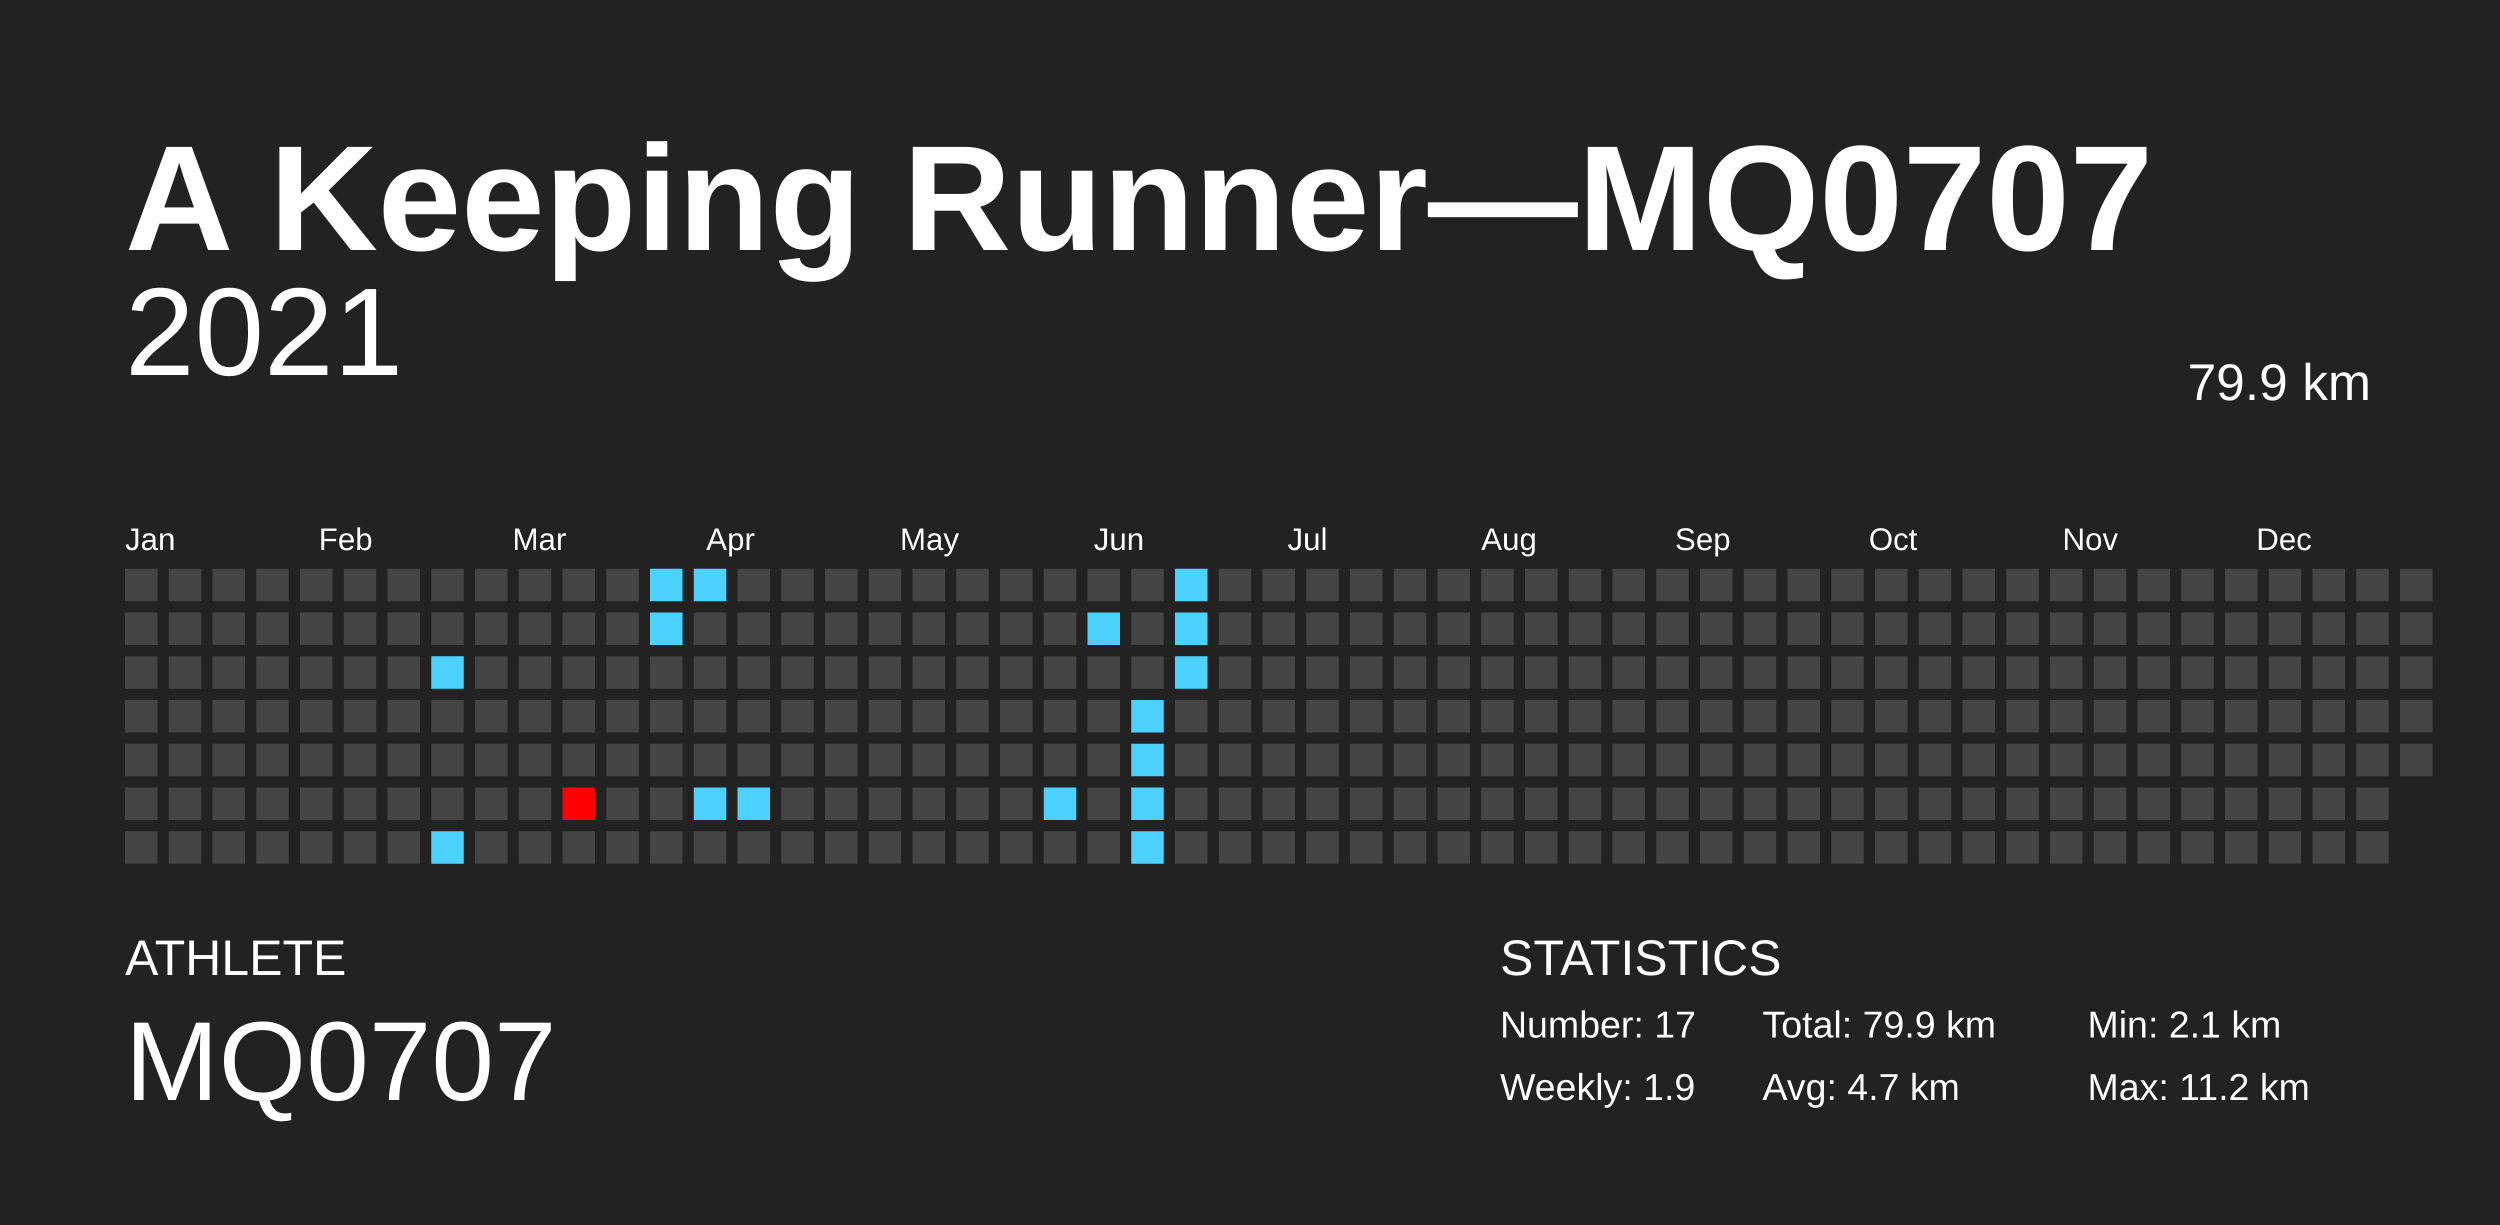
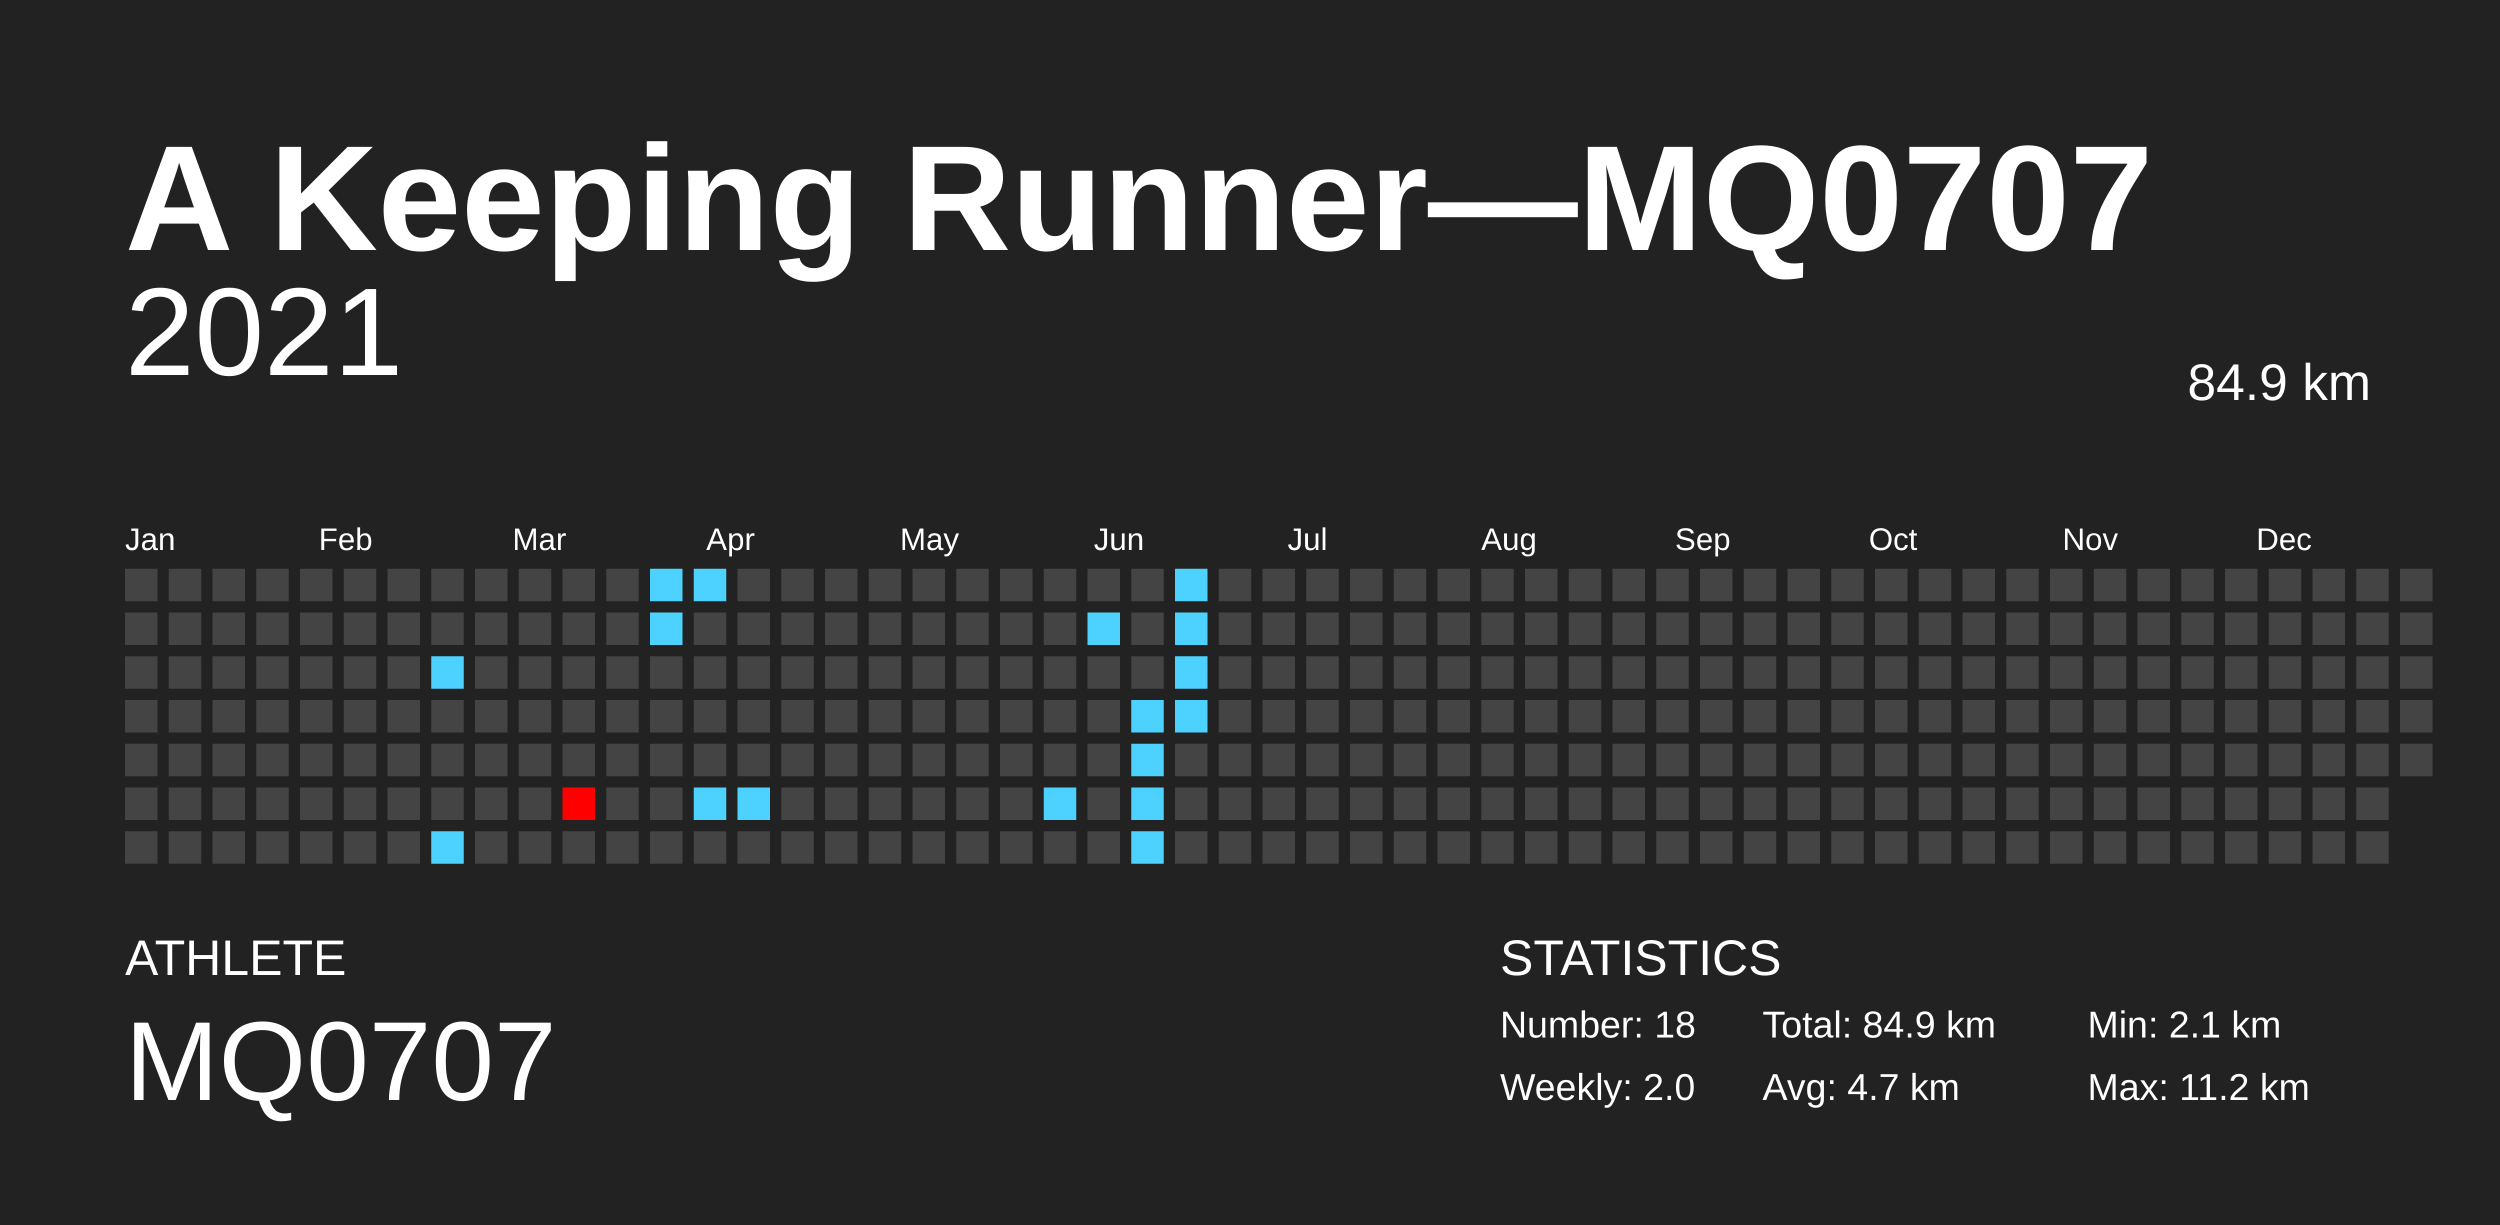
<svg xmlns="http://www.w3.org/2000/svg" baseProfile="full" height="98mm" version="1.1" viewBox="0,0,200,98" width="200mm">
  <defs />
  <rect fill="#222222" height="98" width="200" x="0" y="0" />
  <text fill="#FFFFFF" style="font-size:12px; font-family:Arial; font-weight:bold;" x="10" y="20">A Keeping Runner—MQ0707</text>
  <text fill="#FFFFFF" style="font-size:4px; font-family:Arial" x="10" y="78">ATHLETE</text>
  <text fill="#FFFFFF" style="font-size:9px; font-family:Arial" x="10" y="88">MQ0707</text>
  <text fill="#FFFFFF" style="font-size:4px; font-family:Arial" x="120" y="78">STATISTICS</text>
-   <text fill="#FFFFFF" style="font-size:3px; font-family:Arial" x="120" y="83">Number: 17</text>
-   <text fill="#FFFFFF" style="font-size:3px; font-family:Arial" x="120" y="88">Weekly: 1.9</text>
-   <text fill="#FFFFFF" style="font-size:3px; font-family:Arial" x="141" y="83">Total: 79.9 km</text>
+   <text fill="#FFFFFF" style="font-size:3px; font-family:Arial" x="120" y="83">Number: 18</text>
+   <text fill="#FFFFFF" style="font-size:3px; font-family:Arial" x="120" y="88">Weekly: 2.0</text>
+   <text fill="#FFFFFF" style="font-size:3px; font-family:Arial" x="141" y="83">Total: 84.9 km</text>
  <text fill="#FFFFFF" style="font-size:3px; font-family:Arial" x="141" y="88">Avg: 4.7 km</text>
  <text fill="#FFFFFF" style="font-size:3px; font-family:Arial" x="167" y="83">Min: 2.1 km</text>
  <text fill="#FFFFFF" style="font-size:3px; font-family:Arial" x="167" y="88">Max: 11.2 km</text>
  <text alignment-baseline="hanging" fill="#FFFFFF" style="font-size:10.0px; font-family:Arial;" x="10" y="30">2021</text>
-   <text alignment-baseline="hanging" fill="#FFFFFF" style="font-size:4.125px; font-family:Arial;" x="175" y="32">79.9 km</text>
+   <text alignment-baseline="hanging" fill="#FFFFFF" style="font-size:4.125px; font-family:Arial;" x="175" y="32">84.9 km</text>
  <text fill="#FFFFFF" style="font-size:2.5px; font-family:Arial" x="10.0" y="44">Jan</text>
  <text fill="#FFFFFF" style="font-size:2.5px; font-family:Arial" x="25.5" y="44">Feb</text>
  <text fill="#FFFFFF" style="font-size:2.5px; font-family:Arial" x="41.0" y="44">Mar</text>
  <text fill="#FFFFFF" style="font-size:2.5px; font-family:Arial" x="56.5" y="44">Apr</text>
  <text fill="#FFFFFF" style="font-size:2.5px; font-family:Arial" x="72.0" y="44">May</text>
  <text fill="#FFFFFF" style="font-size:2.5px; font-family:Arial" x="87.5" y="44">Jun</text>
  <text fill="#FFFFFF" style="font-size:2.5px; font-family:Arial" x="103.0" y="44">Jul</text>
  <text fill="#FFFFFF" style="font-size:2.5px; font-family:Arial" x="118.5" y="44">Aug</text>
  <text fill="#FFFFFF" style="font-size:2.5px; font-family:Arial" x="134.0" y="44">Sep</text>
  <text fill="#FFFFFF" style="font-size:2.5px; font-family:Arial" x="149.5" y="44">Oct</text>
  <text fill="#FFFFFF" style="font-size:2.5px; font-family:Arial" x="165.0" y="44">Nov</text>
  <text fill="#FFFFFF" style="font-size:2.5px; font-family:Arial" x="180.5" y="44">Dec</text>
  <rect fill="#444444" height="2.6" width="2.6" x="10.0" y="45.5" />
  <rect fill="#444444" height="2.6" width="2.6" x="10.0" y="49.0" />
  <rect fill="#444444" height="2.6" width="2.6" x="10.0" y="52.5" />
  <rect fill="#444444" height="2.6" width="2.6" x="10.0" y="56.0" />
  <rect fill="#444444" height="2.6" width="2.6" x="10.0" y="59.5" />
  <rect fill="#444444" height="2.6" width="2.6" x="10.0" y="63.0" />
  <rect fill="#444444" height="2.6" width="2.6" x="10.0" y="66.5" />
  <rect fill="#444444" height="2.6" width="2.6" x="13.5" y="45.5" />
  <rect fill="#444444" height="2.6" width="2.6" x="13.5" y="49.0" />
  <rect fill="#444444" height="2.6" width="2.6" x="13.5" y="52.5" />
  <rect fill="#444444" height="2.6" width="2.6" x="13.5" y="56.0" />
  <rect fill="#444444" height="2.6" width="2.6" x="13.5" y="59.5" />
  <rect fill="#444444" height="2.6" width="2.6" x="13.5" y="63.0" />
  <rect fill="#444444" height="2.6" width="2.6" x="13.5" y="66.5" />
  <rect fill="#444444" height="2.6" width="2.6" x="17.0" y="45.5" />
  <rect fill="#444444" height="2.6" width="2.6" x="17.0" y="49.0" />
  <rect fill="#444444" height="2.6" width="2.6" x="17.0" y="52.5" />
  <rect fill="#444444" height="2.6" width="2.6" x="17.0" y="56.0" />
  <rect fill="#444444" height="2.6" width="2.6" x="17.0" y="59.5" />
  <rect fill="#444444" height="2.6" width="2.6" x="17.0" y="63.0" />
  <rect fill="#444444" height="2.6" width="2.6" x="17.0" y="66.5" />
  <rect fill="#444444" height="2.6" width="2.6" x="20.5" y="45.5" />
  <rect fill="#444444" height="2.6" width="2.6" x="20.5" y="49.0" />
  <rect fill="#444444" height="2.6" width="2.6" x="20.5" y="52.5" />
  <rect fill="#444444" height="2.6" width="2.6" x="20.5" y="56.0" />
  <rect fill="#444444" height="2.6" width="2.6" x="20.5" y="59.5" />
  <rect fill="#444444" height="2.6" width="2.6" x="20.5" y="63.0" />
  <rect fill="#444444" height="2.6" width="2.6" x="20.5" y="66.5" />
  <rect fill="#444444" height="2.6" width="2.6" x="24.0" y="45.5" />
  <rect fill="#444444" height="2.6" width="2.6" x="24.0" y="49.0" />
  <rect fill="#444444" height="2.6" width="2.6" x="24.0" y="52.5" />
  <rect fill="#444444" height="2.6" width="2.6" x="24.0" y="56.0" />
  <rect fill="#444444" height="2.6" width="2.6" x="24.0" y="59.5" />
  <rect fill="#444444" height="2.6" width="2.6" x="24.0" y="63.0" />
  <rect fill="#444444" height="2.6" width="2.6" x="24.0" y="66.5" />
  <rect fill="#444444" height="2.6" width="2.6" x="27.5" y="45.5" />
  <rect fill="#444444" height="2.6" width="2.6" x="27.5" y="49.0" />
  <rect fill="#444444" height="2.6" width="2.6" x="27.5" y="52.5" />
  <rect fill="#444444" height="2.6" width="2.6" x="27.5" y="56.0" />
  <rect fill="#444444" height="2.6" width="2.6" x="27.5" y="59.5" />
  <rect fill="#444444" height="2.6" width="2.6" x="27.5" y="63.0" />
  <rect fill="#444444" height="2.6" width="2.6" x="27.5" y="66.5" />
  <rect fill="#444444" height="2.6" width="2.6" x="31.0" y="45.5" />
  <rect fill="#444444" height="2.6" width="2.6" x="31.0" y="49.0" />
  <rect fill="#444444" height="2.6" width="2.6" x="31.0" y="52.5" />
  <rect fill="#444444" height="2.6" width="2.6" x="31.0" y="56.0" />
  <rect fill="#444444" height="2.6" width="2.6" x="31.0" y="59.5" />
  <rect fill="#444444" height="2.6" width="2.6" x="31.0" y="63.0" />
  <rect fill="#444444" height="2.6" width="2.6" x="31.0" y="66.5" />
  <rect fill="#444444" height="2.6" width="2.6" x="34.5" y="45.5" />
  <rect fill="#444444" height="2.6" width="2.6" x="34.5" y="49.0" />
  <rect fill="#4dd2ff" height="2.6" width="2.6" x="34.5" y="52.5" />
  <rect fill="#444444" height="2.6" width="2.6" x="34.5" y="56.0" />
  <rect fill="#444444" height="2.6" width="2.6" x="34.5" y="59.5" />
  <rect fill="#444444" height="2.6" width="2.6" x="34.5" y="63.0" />
  <rect fill="#4dd2ff" height="2.6" width="2.6" x="34.5" y="66.5" />
  <rect fill="#444444" height="2.6" width="2.6" x="38.0" y="45.5" />
  <rect fill="#444444" height="2.6" width="2.6" x="38.0" y="49.0" />
  <rect fill="#444444" height="2.6" width="2.6" x="38.0" y="52.5" />
  <rect fill="#444444" height="2.6" width="2.6" x="38.0" y="56.0" />
  <rect fill="#444444" height="2.6" width="2.6" x="38.0" y="59.5" />
  <rect fill="#444444" height="2.6" width="2.6" x="38.0" y="63.0" />
  <rect fill="#444444" height="2.6" width="2.6" x="38.0" y="66.5" />
  <rect fill="#444444" height="2.6" width="2.6" x="41.5" y="45.5" />
  <rect fill="#444444" height="2.6" width="2.6" x="41.5" y="49.0" />
  <rect fill="#444444" height="2.6" width="2.6" x="41.5" y="52.5" />
  <rect fill="#444444" height="2.6" width="2.6" x="41.5" y="56.0" />
  <rect fill="#444444" height="2.6" width="2.6" x="41.5" y="59.5" />
  <rect fill="#444444" height="2.6" width="2.6" x="41.5" y="63.0" />
  <rect fill="#444444" height="2.6" width="2.6" x="41.5" y="66.5" />
  <rect fill="#444444" height="2.6" width="2.6" x="45.0" y="45.5" />
  <rect fill="#444444" height="2.6" width="2.6" x="45.0" y="49.0" />
  <rect fill="#444444" height="2.6" width="2.6" x="45.0" y="52.5" />
  <rect fill="#444444" height="2.6" width="2.6" x="45.0" y="56.0" />
  <rect fill="#444444" height="2.6" width="2.6" x="45.0" y="59.5" />
  <rect fill="#ff0000" height="2.6" width="2.6" x="45.0" y="63.0" />
  <rect fill="#444444" height="2.6" width="2.6" x="45.0" y="66.5" />
  <rect fill="#444444" height="2.6" width="2.6" x="48.5" y="45.5" />
  <rect fill="#444444" height="2.6" width="2.6" x="48.5" y="49.0" />
  <rect fill="#444444" height="2.6" width="2.6" x="48.5" y="52.5" />
  <rect fill="#444444" height="2.6" width="2.6" x="48.5" y="56.0" />
  <rect fill="#444444" height="2.6" width="2.6" x="48.5" y="59.5" />
  <rect fill="#444444" height="2.6" width="2.6" x="48.5" y="63.0" />
  <rect fill="#444444" height="2.6" width="2.6" x="48.5" y="66.5" />
  <rect fill="#4dd2ff" height="2.6" width="2.6" x="52.0" y="45.5" />
  <rect fill="#4dd2ff" height="2.6" width="2.6" x="52.0" y="49.0" />
  <rect fill="#444444" height="2.6" width="2.6" x="52.0" y="52.5" />
  <rect fill="#444444" height="2.6" width="2.6" x="52.0" y="56.0" />
  <rect fill="#444444" height="2.6" width="2.6" x="52.0" y="59.5" />
  <rect fill="#444444" height="2.6" width="2.6" x="52.0" y="63.0" />
  <rect fill="#444444" height="2.6" width="2.6" x="52.0" y="66.5" />
  <rect fill="#4dd2ff" height="2.6" width="2.6" x="55.5" y="45.5" />
  <rect fill="#444444" height="2.6" width="2.6" x="55.5" y="49.0" />
  <rect fill="#444444" height="2.6" width="2.6" x="55.5" y="52.5" />
  <rect fill="#444444" height="2.6" width="2.6" x="55.5" y="56.0" />
  <rect fill="#444444" height="2.6" width="2.6" x="55.5" y="59.5" />
  <rect fill="#4dd2ff" height="2.6" width="2.6" x="55.5" y="63.0" />
  <rect fill="#444444" height="2.6" width="2.6" x="55.5" y="66.5" />
  <rect fill="#444444" height="2.6" width="2.6" x="59.0" y="45.5" />
  <rect fill="#444444" height="2.6" width="2.6" x="59.0" y="49.0" />
  <rect fill="#444444" height="2.6" width="2.6" x="59.0" y="52.5" />
  <rect fill="#444444" height="2.6" width="2.6" x="59.0" y="56.0" />
  <rect fill="#444444" height="2.6" width="2.6" x="59.0" y="59.5" />
  <rect fill="#4dd2ff" height="2.6" width="2.6" x="59.0" y="63.0" />
  <rect fill="#444444" height="2.6" width="2.6" x="59.0" y="66.5" />
  <rect fill="#444444" height="2.6" width="2.6" x="62.5" y="45.5" />
  <rect fill="#444444" height="2.6" width="2.6" x="62.5" y="49.0" />
  <rect fill="#444444" height="2.6" width="2.6" x="62.5" y="52.5" />
  <rect fill="#444444" height="2.6" width="2.6" x="62.5" y="56.0" />
  <rect fill="#444444" height="2.6" width="2.6" x="62.5" y="59.5" />
  <rect fill="#444444" height="2.6" width="2.6" x="62.5" y="63.0" />
  <rect fill="#444444" height="2.6" width="2.6" x="62.5" y="66.5" />
  <rect fill="#444444" height="2.6" width="2.6" x="66.0" y="45.5" />
  <rect fill="#444444" height="2.6" width="2.6" x="66.0" y="49.0" />
  <rect fill="#444444" height="2.6" width="2.6" x="66.0" y="52.5" />
  <rect fill="#444444" height="2.6" width="2.6" x="66.0" y="56.0" />
  <rect fill="#444444" height="2.6" width="2.6" x="66.0" y="59.5" />
  <rect fill="#444444" height="2.6" width="2.6" x="66.0" y="63.0" />
  <rect fill="#444444" height="2.6" width="2.6" x="66.0" y="66.5" />
  <rect fill="#444444" height="2.6" width="2.6" x="69.5" y="45.5" />
  <rect fill="#444444" height="2.6" width="2.6" x="69.5" y="49.0" />
  <rect fill="#444444" height="2.6" width="2.6" x="69.5" y="52.5" />
  <rect fill="#444444" height="2.6" width="2.6" x="69.5" y="56.0" />
  <rect fill="#444444" height="2.6" width="2.6" x="69.5" y="59.5" />
  <rect fill="#444444" height="2.6" width="2.6" x="69.5" y="63.0" />
  <rect fill="#444444" height="2.6" width="2.6" x="69.5" y="66.5" />
  <rect fill="#444444" height="2.6" width="2.6" x="73.0" y="45.5" />
  <rect fill="#444444" height="2.6" width="2.6" x="73.0" y="49.0" />
  <rect fill="#444444" height="2.6" width="2.6" x="73.0" y="52.5" />
  <rect fill="#444444" height="2.6" width="2.6" x="73.0" y="56.0" />
  <rect fill="#444444" height="2.6" width="2.6" x="73.0" y="59.5" />
  <rect fill="#444444" height="2.6" width="2.6" x="73.0" y="63.0" />
  <rect fill="#444444" height="2.6" width="2.6" x="73.0" y="66.5" />
  <rect fill="#444444" height="2.6" width="2.6" x="76.5" y="45.5" />
  <rect fill="#444444" height="2.6" width="2.6" x="76.5" y="49.0" />
  <rect fill="#444444" height="2.6" width="2.6" x="76.5" y="52.5" />
  <rect fill="#444444" height="2.6" width="2.6" x="76.5" y="56.0" />
  <rect fill="#444444" height="2.6" width="2.6" x="76.5" y="59.5" />
  <rect fill="#444444" height="2.6" width="2.6" x="76.5" y="63.0" />
  <rect fill="#444444" height="2.6" width="2.6" x="76.5" y="66.5" />
  <rect fill="#444444" height="2.6" width="2.6" x="80.0" y="45.5" />
  <rect fill="#444444" height="2.6" width="2.6" x="80.0" y="49.0" />
  <rect fill="#444444" height="2.6" width="2.6" x="80.0" y="52.5" />
  <rect fill="#444444" height="2.6" width="2.6" x="80.0" y="56.0" />
  <rect fill="#444444" height="2.6" width="2.6" x="80.0" y="59.5" />
  <rect fill="#444444" height="2.6" width="2.6" x="80.0" y="63.0" />
  <rect fill="#444444" height="2.6" width="2.6" x="80.0" y="66.5" />
  <rect fill="#444444" height="2.6" width="2.6" x="83.5" y="45.5" />
  <rect fill="#444444" height="2.6" width="2.6" x="83.5" y="49.0" />
  <rect fill="#444444" height="2.6" width="2.6" x="83.5" y="52.5" />
  <rect fill="#444444" height="2.6" width="2.6" x="83.5" y="56.0" />
  <rect fill="#444444" height="2.6" width="2.6" x="83.5" y="59.5" />
  <rect fill="#4dd2ff" height="2.6" width="2.6" x="83.5" y="63.0" />
  <rect fill="#444444" height="2.6" width="2.6" x="83.5" y="66.5" />
  <rect fill="#444444" height="2.6" width="2.6" x="87.0" y="45.5" />
  <rect fill="#4dd2ff" height="2.6" width="2.6" x="87.0" y="49.0" />
  <rect fill="#444444" height="2.6" width="2.6" x="87.0" y="52.5" />
  <rect fill="#444444" height="2.6" width="2.6" x="87.0" y="56.0" />
  <rect fill="#444444" height="2.6" width="2.6" x="87.0" y="59.5" />
  <rect fill="#444444" height="2.6" width="2.6" x="87.0" y="63.0" />
  <rect fill="#444444" height="2.6" width="2.6" x="87.0" y="66.5" />
  <rect fill="#444444" height="2.6" width="2.6" x="90.5" y="45.5" />
  <rect fill="#444444" height="2.6" width="2.6" x="90.5" y="49.0" />
  <rect fill="#444444" height="2.6" width="2.6" x="90.5" y="52.5" />
  <rect fill="#4dd2ff" height="2.6" width="2.6" x="90.5" y="56.0" />
  <rect fill="#4dd2ff" height="2.6" width="2.6" x="90.5" y="59.5" />
  <rect fill="#4dd2ff" height="2.6" width="2.6" x="90.5" y="63.0" />
  <rect fill="#4dd2ff" height="2.6" width="2.6" x="90.5" y="66.5" />
  <rect fill="#4dd2ff" height="2.6" width="2.6" x="94.0" y="45.5" />
  <rect fill="#4dd2ff" height="2.6" width="2.6" x="94.0" y="49.0" />
  <rect fill="#4dd2ff" height="2.6" width="2.6" x="94.0" y="52.5" />
-   <rect fill="#444444" height="2.6" width="2.6" x="94.0" y="56.0" />
+   <rect fill="#4dd2ff" height="2.6" width="2.6" x="94.0" y="56.0" />
  <rect fill="#444444" height="2.6" width="2.6" x="94.0" y="59.5" />
  <rect fill="#444444" height="2.6" width="2.6" x="94.0" y="63.0" />
  <rect fill="#444444" height="2.6" width="2.6" x="94.0" y="66.5" />
  <rect fill="#444444" height="2.6" width="2.6" x="97.5" y="45.5" />
  <rect fill="#444444" height="2.6" width="2.6" x="97.5" y="49.0" />
  <rect fill="#444444" height="2.6" width="2.6" x="97.5" y="52.5" />
  <rect fill="#444444" height="2.6" width="2.6" x="97.5" y="56.0" />
  <rect fill="#444444" height="2.6" width="2.6" x="97.5" y="59.5" />
  <rect fill="#444444" height="2.6" width="2.6" x="97.5" y="63.0" />
  <rect fill="#444444" height="2.6" width="2.6" x="97.5" y="66.5" />
  <rect fill="#444444" height="2.6" width="2.6" x="101.0" y="45.5" />
  <rect fill="#444444" height="2.6" width="2.6" x="101.0" y="49.0" />
  <rect fill="#444444" height="2.6" width="2.6" x="101.0" y="52.5" />
  <rect fill="#444444" height="2.6" width="2.6" x="101.0" y="56.0" />
  <rect fill="#444444" height="2.6" width="2.6" x="101.0" y="59.5" />
  <rect fill="#444444" height="2.6" width="2.6" x="101.0" y="63.0" />
  <rect fill="#444444" height="2.6" width="2.6" x="101.0" y="66.5" />
  <rect fill="#444444" height="2.6" width="2.6" x="104.5" y="45.5" />
  <rect fill="#444444" height="2.6" width="2.6" x="104.5" y="49.0" />
  <rect fill="#444444" height="2.6" width="2.6" x="104.5" y="52.5" />
  <rect fill="#444444" height="2.6" width="2.6" x="104.5" y="56.0" />
  <rect fill="#444444" height="2.6" width="2.6" x="104.5" y="59.5" />
  <rect fill="#444444" height="2.6" width="2.6" x="104.5" y="63.0" />
  <rect fill="#444444" height="2.6" width="2.6" x="104.5" y="66.5" />
  <rect fill="#444444" height="2.6" width="2.6" x="108.0" y="45.5" />
  <rect fill="#444444" height="2.6" width="2.6" x="108.0" y="49.0" />
  <rect fill="#444444" height="2.6" width="2.6" x="108.0" y="52.5" />
  <rect fill="#444444" height="2.6" width="2.6" x="108.0" y="56.0" />
  <rect fill="#444444" height="2.6" width="2.6" x="108.0" y="59.5" />
  <rect fill="#444444" height="2.6" width="2.6" x="108.0" y="63.0" />
  <rect fill="#444444" height="2.6" width="2.6" x="108.0" y="66.5" />
  <rect fill="#444444" height="2.6" width="2.6" x="111.5" y="45.5" />
  <rect fill="#444444" height="2.6" width="2.6" x="111.5" y="49.0" />
  <rect fill="#444444" height="2.6" width="2.6" x="111.5" y="52.5" />
  <rect fill="#444444" height="2.6" width="2.6" x="111.5" y="56.0" />
  <rect fill="#444444" height="2.6" width="2.6" x="111.5" y="59.5" />
  <rect fill="#444444" height="2.6" width="2.6" x="111.5" y="63.0" />
  <rect fill="#444444" height="2.6" width="2.6" x="111.5" y="66.5" />
  <rect fill="#444444" height="2.6" width="2.6" x="115.0" y="45.5" />
  <rect fill="#444444" height="2.6" width="2.6" x="115.0" y="49.0" />
  <rect fill="#444444" height="2.6" width="2.6" x="115.0" y="52.5" />
  <rect fill="#444444" height="2.6" width="2.6" x="115.0" y="56.0" />
  <rect fill="#444444" height="2.6" width="2.6" x="115.0" y="59.5" />
  <rect fill="#444444" height="2.6" width="2.6" x="115.0" y="63.0" />
  <rect fill="#444444" height="2.6" width="2.6" x="115.0" y="66.5" />
  <rect fill="#444444" height="2.6" width="2.6" x="118.5" y="45.5" />
  <rect fill="#444444" height="2.6" width="2.6" x="118.5" y="49.0" />
  <rect fill="#444444" height="2.6" width="2.6" x="118.5" y="52.5" />
  <rect fill="#444444" height="2.6" width="2.6" x="118.5" y="56.0" />
  <rect fill="#444444" height="2.6" width="2.6" x="118.5" y="59.5" />
  <rect fill="#444444" height="2.6" width="2.6" x="118.5" y="63.0" />
  <rect fill="#444444" height="2.6" width="2.6" x="118.5" y="66.5" />
  <rect fill="#444444" height="2.6" width="2.6" x="122.0" y="45.5" />
  <rect fill="#444444" height="2.6" width="2.6" x="122.0" y="49.0" />
  <rect fill="#444444" height="2.6" width="2.6" x="122.0" y="52.5" />
  <rect fill="#444444" height="2.6" width="2.6" x="122.0" y="56.0" />
  <rect fill="#444444" height="2.6" width="2.6" x="122.0" y="59.5" />
  <rect fill="#444444" height="2.6" width="2.6" x="122.0" y="63.0" />
  <rect fill="#444444" height="2.6" width="2.6" x="122.0" y="66.5" />
  <rect fill="#444444" height="2.6" width="2.6" x="125.5" y="45.5" />
  <rect fill="#444444" height="2.6" width="2.6" x="125.5" y="49.0" />
  <rect fill="#444444" height="2.6" width="2.6" x="125.5" y="52.5" />
  <rect fill="#444444" height="2.6" width="2.6" x="125.5" y="56.0" />
  <rect fill="#444444" height="2.6" width="2.6" x="125.5" y="59.5" />
  <rect fill="#444444" height="2.6" width="2.6" x="125.5" y="63.0" />
  <rect fill="#444444" height="2.6" width="2.6" x="125.5" y="66.5" />
  <rect fill="#444444" height="2.6" width="2.6" x="129.0" y="45.5" />
  <rect fill="#444444" height="2.6" width="2.6" x="129.0" y="49.0" />
  <rect fill="#444444" height="2.6" width="2.6" x="129.0" y="52.5" />
  <rect fill="#444444" height="2.6" width="2.6" x="129.0" y="56.0" />
  <rect fill="#444444" height="2.6" width="2.6" x="129.0" y="59.5" />
  <rect fill="#444444" height="2.6" width="2.6" x="129.0" y="63.0" />
  <rect fill="#444444" height="2.6" width="2.6" x="129.0" y="66.5" />
  <rect fill="#444444" height="2.6" width="2.6" x="132.5" y="45.5" />
  <rect fill="#444444" height="2.6" width="2.6" x="132.5" y="49.0" />
  <rect fill="#444444" height="2.6" width="2.6" x="132.5" y="52.5" />
  <rect fill="#444444" height="2.6" width="2.6" x="132.5" y="56.0" />
  <rect fill="#444444" height="2.6" width="2.6" x="132.5" y="59.5" />
  <rect fill="#444444" height="2.6" width="2.6" x="132.5" y="63.0" />
  <rect fill="#444444" height="2.6" width="2.6" x="132.5" y="66.5" />
  <rect fill="#444444" height="2.6" width="2.6" x="136.0" y="45.5" />
  <rect fill="#444444" height="2.6" width="2.6" x="136.0" y="49.0" />
  <rect fill="#444444" height="2.6" width="2.6" x="136.0" y="52.5" />
  <rect fill="#444444" height="2.6" width="2.6" x="136.0" y="56.0" />
  <rect fill="#444444" height="2.6" width="2.6" x="136.0" y="59.5" />
  <rect fill="#444444" height="2.6" width="2.6" x="136.0" y="63.0" />
  <rect fill="#444444" height="2.6" width="2.6" x="136.0" y="66.5" />
  <rect fill="#444444" height="2.6" width="2.6" x="139.5" y="45.5" />
  <rect fill="#444444" height="2.6" width="2.6" x="139.5" y="49.0" />
  <rect fill="#444444" height="2.6" width="2.6" x="139.5" y="52.5" />
  <rect fill="#444444" height="2.6" width="2.6" x="139.5" y="56.0" />
  <rect fill="#444444" height="2.6" width="2.6" x="139.5" y="59.5" />
  <rect fill="#444444" height="2.6" width="2.6" x="139.5" y="63.0" />
  <rect fill="#444444" height="2.6" width="2.6" x="139.5" y="66.5" />
  <rect fill="#444444" height="2.6" width="2.6" x="143.0" y="45.5" />
  <rect fill="#444444" height="2.6" width="2.6" x="143.0" y="49.0" />
  <rect fill="#444444" height="2.6" width="2.6" x="143.0" y="52.5" />
  <rect fill="#444444" height="2.6" width="2.6" x="143.0" y="56.0" />
  <rect fill="#444444" height="2.6" width="2.6" x="143.0" y="59.5" />
  <rect fill="#444444" height="2.6" width="2.6" x="143.0" y="63.0" />
  <rect fill="#444444" height="2.6" width="2.6" x="143.0" y="66.5" />
  <rect fill="#444444" height="2.6" width="2.6" x="146.5" y="45.5" />
  <rect fill="#444444" height="2.6" width="2.6" x="146.5" y="49.0" />
  <rect fill="#444444" height="2.6" width="2.6" x="146.5" y="52.5" />
  <rect fill="#444444" height="2.6" width="2.6" x="146.5" y="56.0" />
  <rect fill="#444444" height="2.6" width="2.6" x="146.5" y="59.5" />
  <rect fill="#444444" height="2.6" width="2.6" x="146.5" y="63.0" />
  <rect fill="#444444" height="2.6" width="2.6" x="146.5" y="66.5" />
  <rect fill="#444444" height="2.6" width="2.6" x="150.0" y="45.5" />
  <rect fill="#444444" height="2.6" width="2.6" x="150.0" y="49.0" />
  <rect fill="#444444" height="2.6" width="2.6" x="150.0" y="52.5" />
  <rect fill="#444444" height="2.6" width="2.6" x="150.0" y="56.0" />
  <rect fill="#444444" height="2.6" width="2.6" x="150.0" y="59.5" />
  <rect fill="#444444" height="2.6" width="2.6" x="150.0" y="63.0" />
  <rect fill="#444444" height="2.6" width="2.6" x="150.0" y="66.5" />
  <rect fill="#444444" height="2.6" width="2.6" x="153.5" y="45.5" />
  <rect fill="#444444" height="2.6" width="2.6" x="153.5" y="49.0" />
  <rect fill="#444444" height="2.6" width="2.6" x="153.5" y="52.5" />
  <rect fill="#444444" height="2.6" width="2.6" x="153.5" y="56.0" />
  <rect fill="#444444" height="2.6" width="2.6" x="153.5" y="59.5" />
  <rect fill="#444444" height="2.6" width="2.6" x="153.5" y="63.0" />
  <rect fill="#444444" height="2.6" width="2.6" x="153.5" y="66.5" />
  <rect fill="#444444" height="2.6" width="2.6" x="157.0" y="45.5" />
  <rect fill="#444444" height="2.6" width="2.6" x="157.0" y="49.0" />
  <rect fill="#444444" height="2.6" width="2.6" x="157.0" y="52.5" />
  <rect fill="#444444" height="2.6" width="2.6" x="157.0" y="56.0" />
  <rect fill="#444444" height="2.6" width="2.6" x="157.0" y="59.5" />
  <rect fill="#444444" height="2.6" width="2.6" x="157.0" y="63.0" />
  <rect fill="#444444" height="2.6" width="2.6" x="157.0" y="66.5" />
  <rect fill="#444444" height="2.6" width="2.6" x="160.5" y="45.5" />
  <rect fill="#444444" height="2.6" width="2.6" x="160.5" y="49.0" />
  <rect fill="#444444" height="2.6" width="2.6" x="160.5" y="52.5" />
  <rect fill="#444444" height="2.6" width="2.6" x="160.5" y="56.0" />
  <rect fill="#444444" height="2.6" width="2.6" x="160.5" y="59.5" />
  <rect fill="#444444" height="2.6" width="2.6" x="160.5" y="63.0" />
  <rect fill="#444444" height="2.6" width="2.6" x="160.5" y="66.5" />
  <rect fill="#444444" height="2.6" width="2.6" x="164.0" y="45.5" />
  <rect fill="#444444" height="2.6" width="2.6" x="164.0" y="49.0" />
  <rect fill="#444444" height="2.6" width="2.6" x="164.0" y="52.5" />
  <rect fill="#444444" height="2.6" width="2.6" x="164.0" y="56.0" />
  <rect fill="#444444" height="2.6" width="2.6" x="164.0" y="59.5" />
  <rect fill="#444444" height="2.6" width="2.6" x="164.0" y="63.0" />
  <rect fill="#444444" height="2.6" width="2.6" x="164.0" y="66.5" />
  <rect fill="#444444" height="2.6" width="2.6" x="167.5" y="45.5" />
  <rect fill="#444444" height="2.6" width="2.6" x="167.5" y="49.0" />
  <rect fill="#444444" height="2.6" width="2.6" x="167.5" y="52.5" />
  <rect fill="#444444" height="2.6" width="2.6" x="167.5" y="56.0" />
  <rect fill="#444444" height="2.6" width="2.6" x="167.5" y="59.5" />
  <rect fill="#444444" height="2.6" width="2.6" x="167.5" y="63.0" />
  <rect fill="#444444" height="2.6" width="2.6" x="167.5" y="66.5" />
  <rect fill="#444444" height="2.6" width="2.6" x="171.0" y="45.5" />
  <rect fill="#444444" height="2.6" width="2.6" x="171.0" y="49.0" />
  <rect fill="#444444" height="2.6" width="2.6" x="171.0" y="52.5" />
  <rect fill="#444444" height="2.6" width="2.6" x="171.0" y="56.0" />
  <rect fill="#444444" height="2.6" width="2.6" x="171.0" y="59.5" />
  <rect fill="#444444" height="2.6" width="2.6" x="171.0" y="63.0" />
  <rect fill="#444444" height="2.6" width="2.6" x="171.0" y="66.5" />
  <rect fill="#444444" height="2.6" width="2.6" x="174.5" y="45.5" />
  <rect fill="#444444" height="2.6" width="2.6" x="174.5" y="49.0" />
  <rect fill="#444444" height="2.6" width="2.6" x="174.5" y="52.5" />
  <rect fill="#444444" height="2.6" width="2.6" x="174.5" y="56.0" />
  <rect fill="#444444" height="2.6" width="2.6" x="174.5" y="59.5" />
  <rect fill="#444444" height="2.6" width="2.6" x="174.5" y="63.0" />
  <rect fill="#444444" height="2.6" width="2.6" x="174.5" y="66.5" />
  <rect fill="#444444" height="2.6" width="2.6" x="178.0" y="45.5" />
  <rect fill="#444444" height="2.6" width="2.6" x="178.0" y="49.0" />
  <rect fill="#444444" height="2.6" width="2.6" x="178.0" y="52.5" />
  <rect fill="#444444" height="2.6" width="2.6" x="178.0" y="56.0" />
  <rect fill="#444444" height="2.6" width="2.6" x="178.0" y="59.5" />
  <rect fill="#444444" height="2.6" width="2.6" x="178.0" y="63.0" />
  <rect fill="#444444" height="2.6" width="2.6" x="178.0" y="66.5" />
  <rect fill="#444444" height="2.6" width="2.6" x="181.5" y="45.5" />
  <rect fill="#444444" height="2.6" width="2.6" x="181.5" y="49.0" />
  <rect fill="#444444" height="2.6" width="2.6" x="181.5" y="52.5" />
  <rect fill="#444444" height="2.6" width="2.6" x="181.5" y="56.0" />
  <rect fill="#444444" height="2.6" width="2.6" x="181.5" y="59.5" />
  <rect fill="#444444" height="2.6" width="2.6" x="181.5" y="63.0" />
  <rect fill="#444444" height="2.6" width="2.6" x="181.5" y="66.5" />
  <rect fill="#444444" height="2.6" width="2.6" x="185.0" y="45.5" />
  <rect fill="#444444" height="2.6" width="2.6" x="185.0" y="49.0" />
  <rect fill="#444444" height="2.6" width="2.6" x="185.0" y="52.5" />
  <rect fill="#444444" height="2.6" width="2.6" x="185.0" y="56.0" />
  <rect fill="#444444" height="2.6" width="2.6" x="185.0" y="59.5" />
  <rect fill="#444444" height="2.6" width="2.6" x="185.0" y="63.0" />
  <rect fill="#444444" height="2.6" width="2.6" x="185.0" y="66.5" />
  <rect fill="#444444" height="2.6" width="2.6" x="188.5" y="45.5" />
  <rect fill="#444444" height="2.6" width="2.6" x="188.5" y="49.0" />
  <rect fill="#444444" height="2.6" width="2.6" x="188.5" y="52.5" />
  <rect fill="#444444" height="2.6" width="2.6" x="188.5" y="56.0" />
  <rect fill="#444444" height="2.6" width="2.6" x="188.5" y="59.5" />
  <rect fill="#444444" height="2.6" width="2.6" x="188.5" y="63.0" />
  <rect fill="#444444" height="2.6" width="2.6" x="188.5" y="66.5" />
  <rect fill="#444444" height="2.6" width="2.6" x="192.0" y="45.5" />
  <rect fill="#444444" height="2.6" width="2.6" x="192.0" y="49.0" />
  <rect fill="#444444" height="2.6" width="2.6" x="192.0" y="52.5" />
  <rect fill="#444444" height="2.6" width="2.6" x="192.0" y="56.0" />
  <rect fill="#444444" height="2.6" width="2.6" x="192.0" y="59.5" />
</svg>
